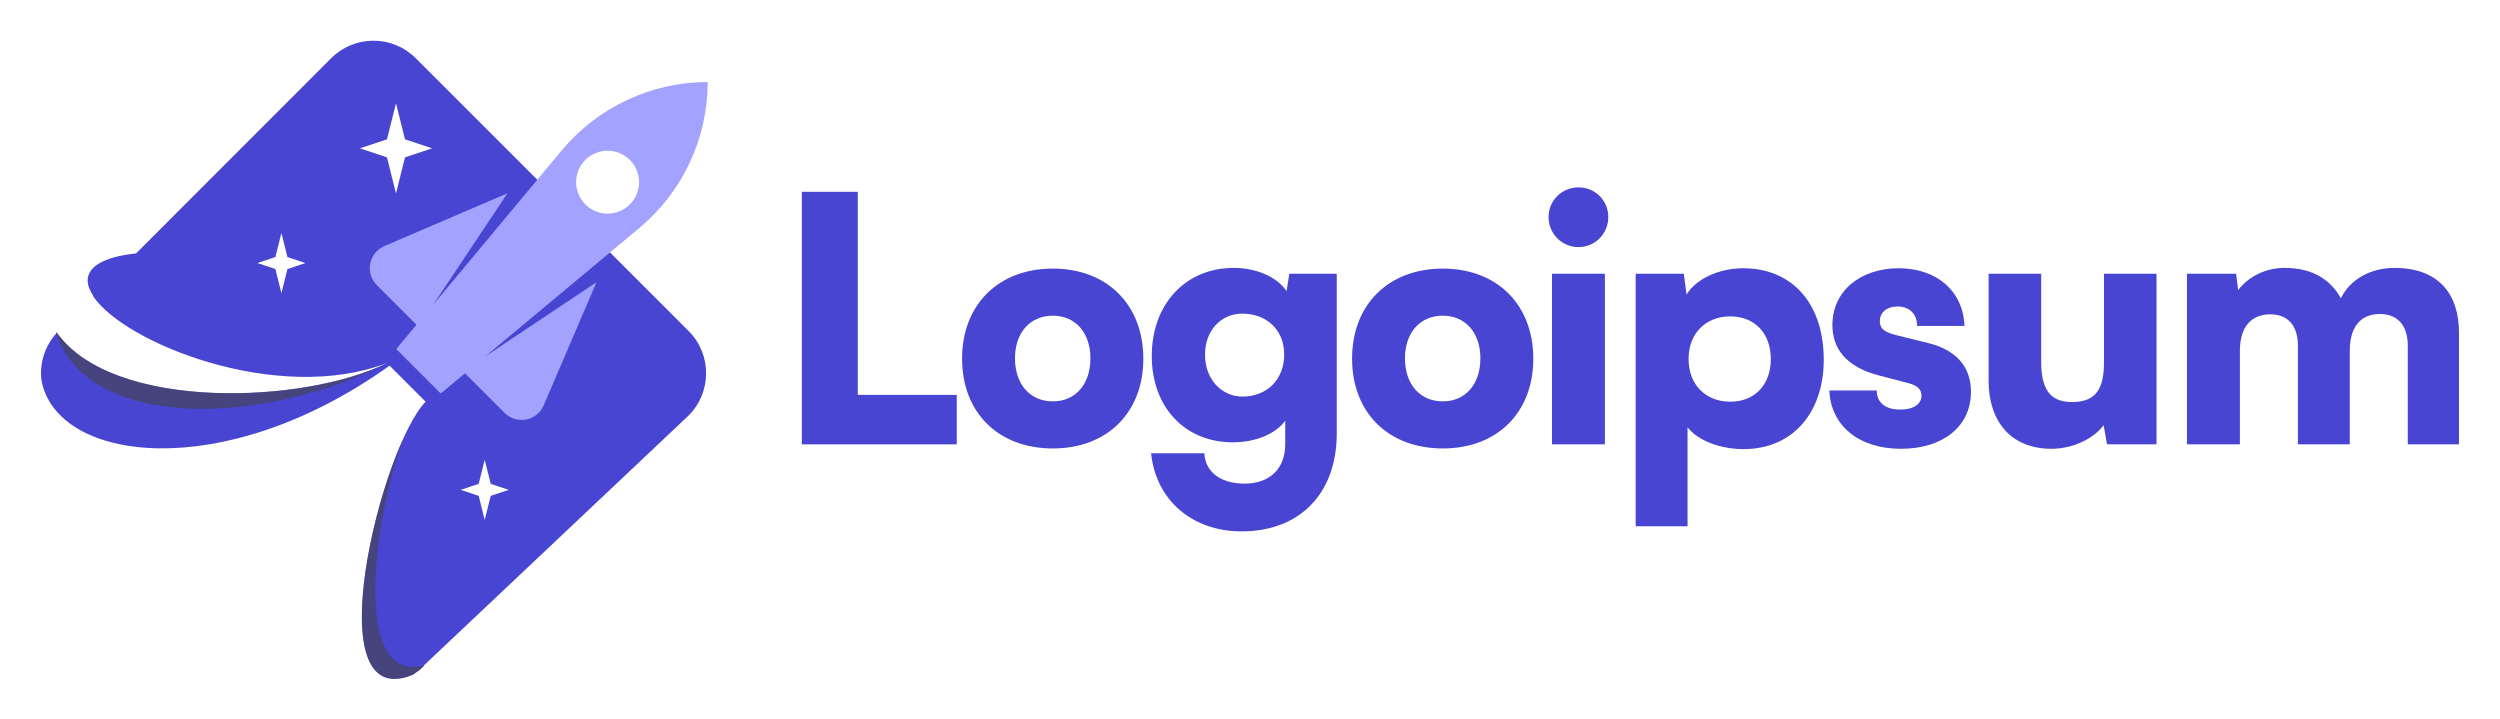
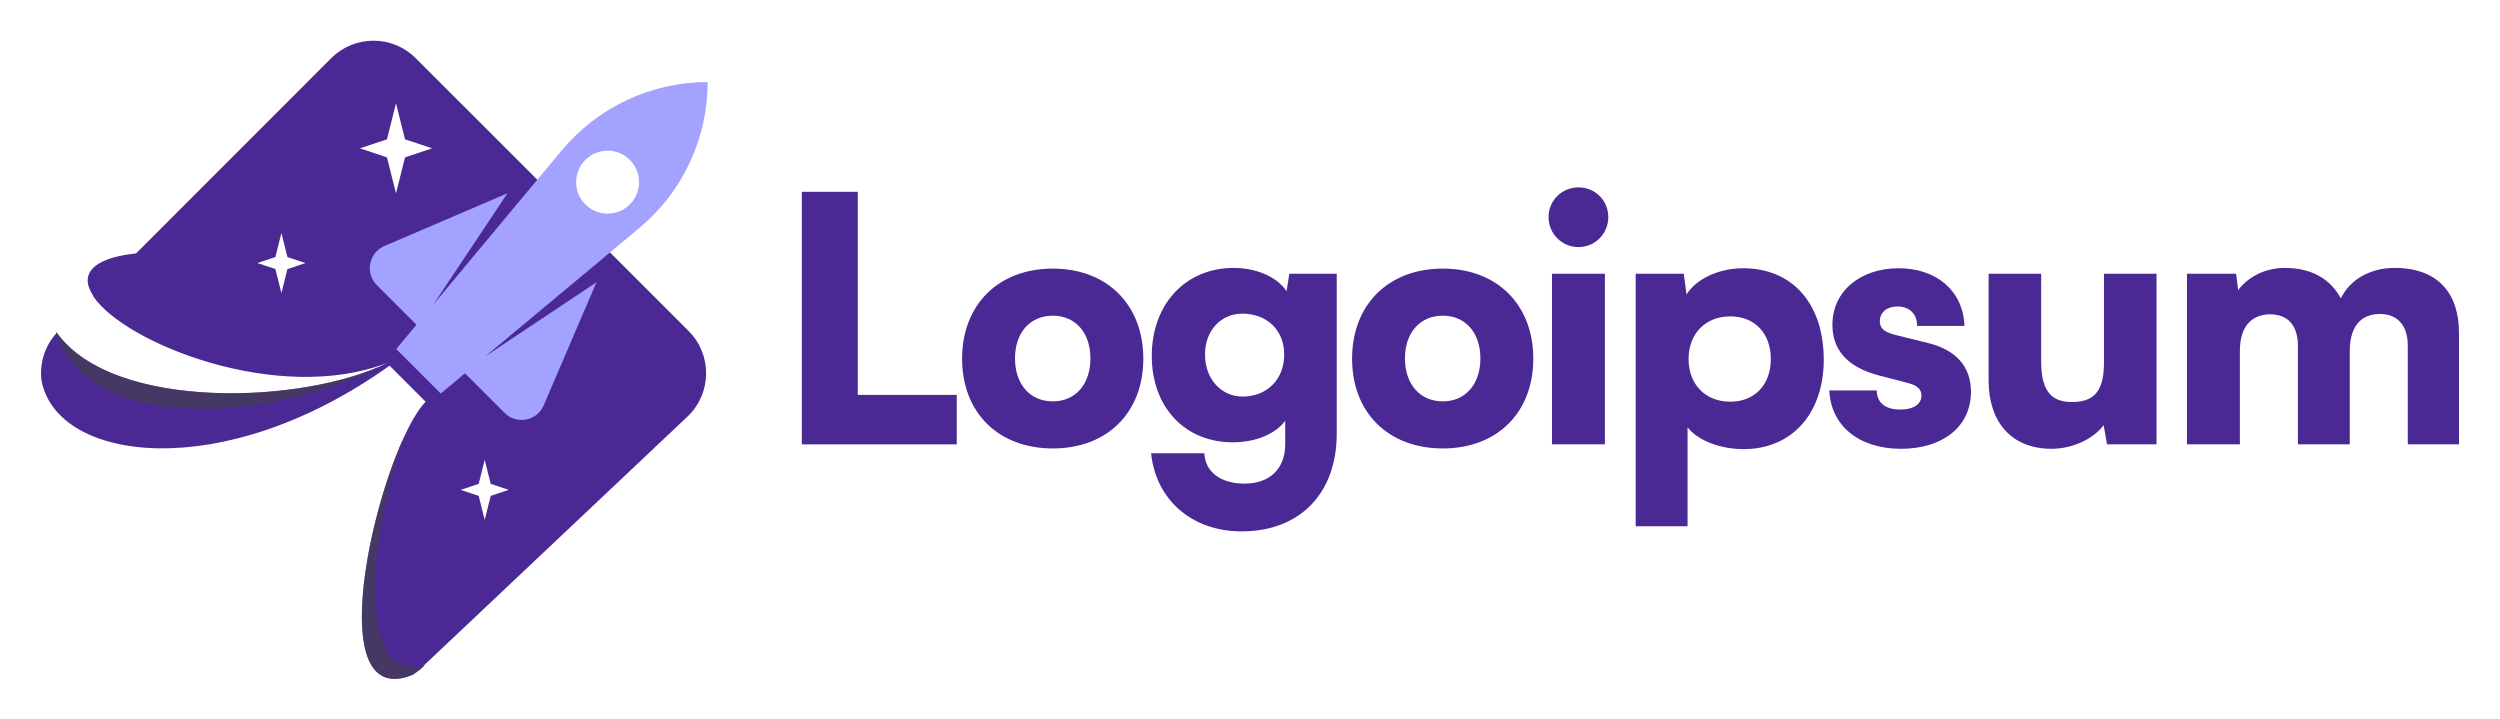
<svg xmlns="http://www.w3.org/2000/svg" id="logo-33" width="160" height="46" viewBox="0 0 160 46" fill="none">
-   <path fill-rule="evenodd" clip-rule="evenodd" d="M26.605 3.724C25.111 2.231 22.689 2.232 21.196 3.725L8.735 16.192L8.724 16.189L8.685 16.193C8.701 16.201 8.717 16.208 8.733 16.216C6.547 16.445 5.619 17.102 5.609 17.946C5.613 18.259 5.741 18.598 5.978 18.95L5.966 18.962C7.954 21.959 17.799 25.913 24.764 23.234C19.544 25.844 7.25 26.361 3.64 21.294C2.855 22.142 2.527 23.257 2.651 24.328C3.605 29.585 14.269 31.02 24.933 23.402L27.241 25.71C24.369 28.66 20.128 45.797 26.43 43.18C26.58 43.079 26.707 42.988 26.879 42.857L27.16 42.592C27.144 42.596 27.128 42.6 27.112 42.604L43.992 26.668C45.559 25.188 45.595 22.706 44.07 21.183L26.605 3.724ZM24.766 8.917L25.343 6.61L25.92 8.917L27.651 9.494L25.92 10.071L25.343 12.379L24.766 10.071L23.036 9.494L24.766 8.917ZM17.625 16.451L18.01 14.912L18.395 16.451L19.549 16.835L18.395 17.22L18.01 18.759L17.625 17.22L16.472 16.835L17.625 16.451ZM31.021 29.428L30.637 30.966L29.483 31.351L30.637 31.735L31.021 33.274L31.406 31.735L32.56 31.351L31.406 30.966L31.021 29.428Z" class="ccustom" fill="#4845D2" />
-   <path d="M54.898 12.275H51.316V28.439H61.232V25.272H54.898V12.275Z" class="ccustom" fill="#4845D2" />
-   <path d="M61.574 22.956C61.574 26.407 63.89 28.701 67.384 28.701C70.857 28.701 73.173 26.407 73.173 22.956C73.173 19.505 70.857 17.19 67.384 17.19C63.89 17.19 61.574 19.505 61.574 22.956ZM64.96 22.934C64.96 21.296 65.921 20.204 67.384 20.204C68.826 20.204 69.787 21.296 69.787 22.934C69.787 24.595 68.826 25.687 67.384 25.687C65.921 25.687 64.96 24.595 64.96 22.934Z" class="ccustom" fill="#4845D2" />
-   <path d="M73.714 22.782C73.714 26.08 75.854 28.308 78.89 28.308C80.354 28.308 81.621 27.783 82.254 26.932V28.439C82.254 29.946 81.315 30.951 79.655 30.951C78.169 30.951 77.143 30.252 77.077 29.007H73.67C73.976 31.999 76.291 34.008 79.458 34.008C83.193 34.008 85.552 31.584 85.552 27.74V17.518H82.516L82.341 18.631C81.73 17.736 80.441 17.146 78.956 17.146C75.898 17.146 73.714 19.44 73.714 22.782ZM77.121 22.694C77.121 21.122 78.17 20.073 79.502 20.073C81.053 20.073 82.189 21.1 82.189 22.694C82.189 24.289 81.075 25.381 79.524 25.381C78.191 25.381 77.121 24.289 77.121 22.694Z" class="ccustom" fill="#4845D2" />
-   <path d="M86.533 22.956C86.533 26.407 88.848 28.701 92.343 28.701C95.816 28.701 98.131 26.407 98.131 22.956C98.131 19.505 95.816 17.19 92.343 17.19C88.848 17.19 86.533 19.505 86.533 22.956ZM89.918 22.934C89.918 21.296 90.879 20.204 92.343 20.204C93.784 20.204 94.745 21.296 94.745 22.934C94.745 24.595 93.784 25.687 92.343 25.687C90.879 25.687 89.918 24.595 89.918 22.934Z" class="ccustom" fill="#4845D2" />
-   <path d="M101.031 15.814C102.079 15.814 102.931 14.962 102.931 13.892C102.931 12.822 102.079 11.992 101.031 11.992C99.961 11.992 99.109 12.822 99.109 13.892C99.109 14.962 99.961 15.814 101.031 15.814ZM99.327 28.439H102.713V17.518H99.327V28.439Z" class="ccustom" fill="#4845D2" />
-   <path d="M104.683 33.681H108.003V27.347C108.637 28.177 110.078 28.744 111.586 28.744C114.84 28.744 116.806 26.255 116.718 22.803C116.631 19.287 114.6 17.168 111.564 17.168C110.013 17.168 108.55 17.845 107.938 18.85L107.763 17.518H104.683V33.681ZM108.069 22.978C108.069 21.34 109.161 20.248 110.734 20.248C112.328 20.248 113.333 21.362 113.333 22.978C113.333 24.595 112.328 25.708 110.734 25.708C109.161 25.708 108.069 24.616 108.069 22.978Z" class="ccustom" fill="#4845D2" />
-   <path d="M117.077 24.988C117.164 27.194 118.912 28.723 121.664 28.723C124.307 28.723 126.142 27.325 126.142 25.075C126.142 23.459 125.18 22.388 123.389 21.952L121.445 21.471C120.746 21.296 120.31 21.122 120.31 20.554C120.31 19.986 120.768 19.614 121.445 19.614C122.21 19.614 122.712 20.117 122.69 20.86H125.727C125.639 18.588 123.914 17.168 121.511 17.168C119.086 17.168 117.274 18.61 117.274 20.794C117.274 22.257 118.082 23.459 120.244 24.027L122.166 24.529C122.734 24.682 122.974 24.944 122.974 25.315C122.974 25.861 122.472 26.211 121.62 26.211C120.637 26.211 120.113 25.752 120.113 24.988H117.077Z" class="ccustom" fill="#4845D2" />
-   <path d="M131.29 28.723C132.623 28.723 133.955 28.111 134.632 27.215L134.851 28.439H138.018V17.518H134.654V23.197C134.654 24.835 134.173 25.73 132.623 25.73C131.421 25.73 130.635 25.184 130.635 23.153V17.518H127.271V24.376C127.271 26.975 128.713 28.723 131.29 28.723Z" class="ccustom" fill="#4845D2" />
-   <path d="M143.352 28.439V22.476C143.352 20.641 144.335 20.117 145.296 20.117C146.366 20.117 147.065 20.772 147.065 22.126V28.439H150.385V22.476C150.385 20.619 151.346 20.095 152.307 20.095C153.377 20.095 154.098 20.75 154.098 22.126V28.439H157.375V21.296C157.375 18.806 156.064 17.146 153.246 17.146C151.674 17.146 150.385 17.911 149.817 19.09C149.162 17.911 148.026 17.146 146.213 17.146C145.012 17.146 143.898 17.692 143.243 18.566L143.112 17.518H139.966V28.439H143.352Z" class="ccustom" fill="#4845D2" />
+   <path fill-rule="evenodd" clip-rule="evenodd" d="M26.605 3.724C25.111 2.231 22.689 2.232 21.196 3.725L8.735 16.192L8.724 16.189L8.685 16.193C8.701 16.201 8.717 16.208 8.733 16.216C6.547 16.445 5.619 17.102 5.609 17.946C5.613 18.259 5.741 18.598 5.978 18.95L5.966 18.962C7.954 21.959 17.799 25.913 24.764 23.234C19.544 25.844 7.25 26.361 3.64 21.294C2.855 22.142 2.527 23.257 2.651 24.328C3.605 29.585 14.269 31.02 24.933 23.402L27.241 25.71C24.369 28.66 20.128 45.797 26.43 43.18C26.58 43.079 26.707 42.988 26.879 42.857L27.16 42.592C27.144 42.596 27.128 42.6 27.112 42.604L43.992 26.668C45.559 25.188 45.595 22.706 44.07 21.183L26.605 3.724ZM24.766 8.917L25.343 6.61L25.92 8.917L27.651 9.494L25.92 10.071L25.343 12.379L24.766 10.071L23.036 9.494L24.766 8.917ZM17.625 16.451L18.01 14.912L18.395 16.451L19.549 16.835L18.395 17.22L18.01 18.759L17.625 17.22L16.472 16.835L17.625 16.451ZM31.021 29.428L30.637 30.966L29.483 31.351L30.637 31.735L31.021 33.274L31.406 31.735L32.56 31.351L31.406 30.966L31.021 29.428Z" class="ccustom" fill="#4B2995" />
+   <path d="M54.898 12.275H51.316V28.439H61.232V25.272H54.898V12.275Z" class="ccustom" fill="#4B2995" />
+   <path d="M61.574 22.956C61.574 26.407 63.89 28.701 67.384 28.701C70.857 28.701 73.173 26.407 73.173 22.956C73.173 19.505 70.857 17.19 67.384 17.19C63.89 17.19 61.574 19.505 61.574 22.956ZM64.96 22.934C64.96 21.296 65.921 20.204 67.384 20.204C68.826 20.204 69.787 21.296 69.787 22.934C69.787 24.595 68.826 25.687 67.384 25.687C65.921 25.687 64.96 24.595 64.96 22.934Z" class="ccustom" fill="#4B2995" />
+   <path d="M73.714 22.782C73.714 26.08 75.854 28.308 78.89 28.308C80.354 28.308 81.621 27.783 82.254 26.932V28.439C82.254 29.946 81.315 30.951 79.655 30.951C78.169 30.951 77.143 30.252 77.077 29.007H73.67C73.976 31.999 76.291 34.008 79.458 34.008C83.193 34.008 85.552 31.584 85.552 27.74V17.518H82.516L82.341 18.631C81.73 17.736 80.441 17.146 78.956 17.146C75.898 17.146 73.714 19.44 73.714 22.782ZM77.121 22.694C77.121 21.122 78.17 20.073 79.502 20.073C81.053 20.073 82.189 21.1 82.189 22.694C82.189 24.289 81.075 25.381 79.524 25.381C78.191 25.381 77.121 24.289 77.121 22.694Z" class="ccustom" fill="#4B2995" />
+   <path d="M86.533 22.956C86.533 26.407 88.848 28.701 92.343 28.701C95.816 28.701 98.131 26.407 98.131 22.956C98.131 19.505 95.816 17.19 92.343 17.19C88.848 17.19 86.533 19.505 86.533 22.956ZM89.918 22.934C89.918 21.296 90.879 20.204 92.343 20.204C93.784 20.204 94.745 21.296 94.745 22.934C94.745 24.595 93.784 25.687 92.343 25.687C90.879 25.687 89.918 24.595 89.918 22.934Z" class="ccustom" fill="#4B2995" />
+   <path d="M101.031 15.814C102.079 15.814 102.931 14.962 102.931 13.892C102.931 12.822 102.079 11.992 101.031 11.992C99.961 11.992 99.109 12.822 99.109 13.892C99.109 14.962 99.961 15.814 101.031 15.814ZM99.327 28.439H102.713V17.518H99.327V28.439Z" class="ccustom" fill="#4B2995" />
+   <path d="M104.683 33.681H108.003V27.347C108.637 28.177 110.078 28.744 111.586 28.744C114.84 28.744 116.806 26.255 116.718 22.803C116.631 19.287 114.6 17.168 111.564 17.168C110.013 17.168 108.55 17.845 107.938 18.85L107.763 17.518H104.683V33.681ZM108.069 22.978C108.069 21.34 109.161 20.248 110.734 20.248C112.328 20.248 113.333 21.362 113.333 22.978C113.333 24.595 112.328 25.708 110.734 25.708C109.161 25.708 108.069 24.616 108.069 22.978Z" class="ccustom" fill="#4B2995" />
+   <path d="M117.077 24.988C117.164 27.194 118.912 28.723 121.664 28.723C124.307 28.723 126.142 27.325 126.142 25.075C126.142 23.459 125.18 22.388 123.389 21.952L121.445 21.471C120.746 21.296 120.31 21.122 120.31 20.554C120.31 19.986 120.768 19.614 121.445 19.614C122.21 19.614 122.712 20.117 122.69 20.86H125.727C125.639 18.588 123.914 17.168 121.511 17.168C119.086 17.168 117.274 18.61 117.274 20.794C117.274 22.257 118.082 23.459 120.244 24.027L122.166 24.529C122.734 24.682 122.974 24.944 122.974 25.315C122.974 25.861 122.472 26.211 121.62 26.211C120.637 26.211 120.113 25.752 120.113 24.988H117.077Z" class="ccustom" fill="#4B2995" />
+   <path d="M131.29 28.723C132.623 28.723 133.955 28.111 134.632 27.215L134.851 28.439H138.018V17.518H134.654V23.197C134.654 24.835 134.173 25.73 132.623 25.73C131.421 25.73 130.635 25.184 130.635 23.153V17.518H127.271V24.376C127.271 26.975 128.713 28.723 131.29 28.723Z" class="ccustom" fill="#4B2995" />
+   <path d="M143.352 28.439V22.476C143.352 20.641 144.335 20.117 145.296 20.117C146.366 20.117 147.065 20.772 147.065 22.126V28.439H150.385V22.476C150.385 20.619 151.346 20.095 152.307 20.095C153.377 20.095 154.098 20.75 154.098 22.126V28.439H157.375V21.296C157.375 18.806 156.064 17.146 153.246 17.146C151.674 17.146 150.385 17.911 149.817 19.09C149.162 17.911 148.026 17.146 146.213 17.146C145.012 17.146 143.898 17.692 143.243 18.566L143.112 17.518H139.966V28.439H143.352Z" class="ccustom" fill="#4B2995" />
  <path fill-rule="evenodd" clip-rule="evenodd" d="M45.292 5.251C41.683 5.251 38.261 6.854 35.95 9.626L27.732 19.489L32.477 12.37L24.599 15.747C23.599 16.175 23.348 17.479 24.118 18.249L26.653 20.784L25.358 22.337L28.206 25.185L29.759 23.89L32.294 26.425C33.064 27.195 34.368 26.944 34.796 25.944L38.173 18.066L31.054 22.812L40.917 14.592C43.689 12.282 45.292 8.86 45.292 5.251ZM37.461 13.082C38.247 13.869 39.522 13.869 40.309 13.082C41.095 12.296 41.095 11.021 40.309 10.235C39.522 9.448 38.247 9.448 37.461 10.235C36.675 11.021 36.675 12.296 37.461 13.082Z" class="ccompli2" fill="#A3A2FF" />
  <path opacity="0.6" d="M3.548 21.161C5.433 27.621 16.897 27.284 24.761 23.235C19.495 25.866 7.037 26.369 3.548 21.161Z" fill="#424242" />
  <path opacity="0.6" d="M26.43 43.18C21.119 45.385 23.296 33.565 25.83 28.024C23.983 32.949 22.405 43.804 27.16 42.592L26.879 42.857C26.707 42.988 26.58 43.079 26.43 43.18Z" fill="#424242" />
</svg>
